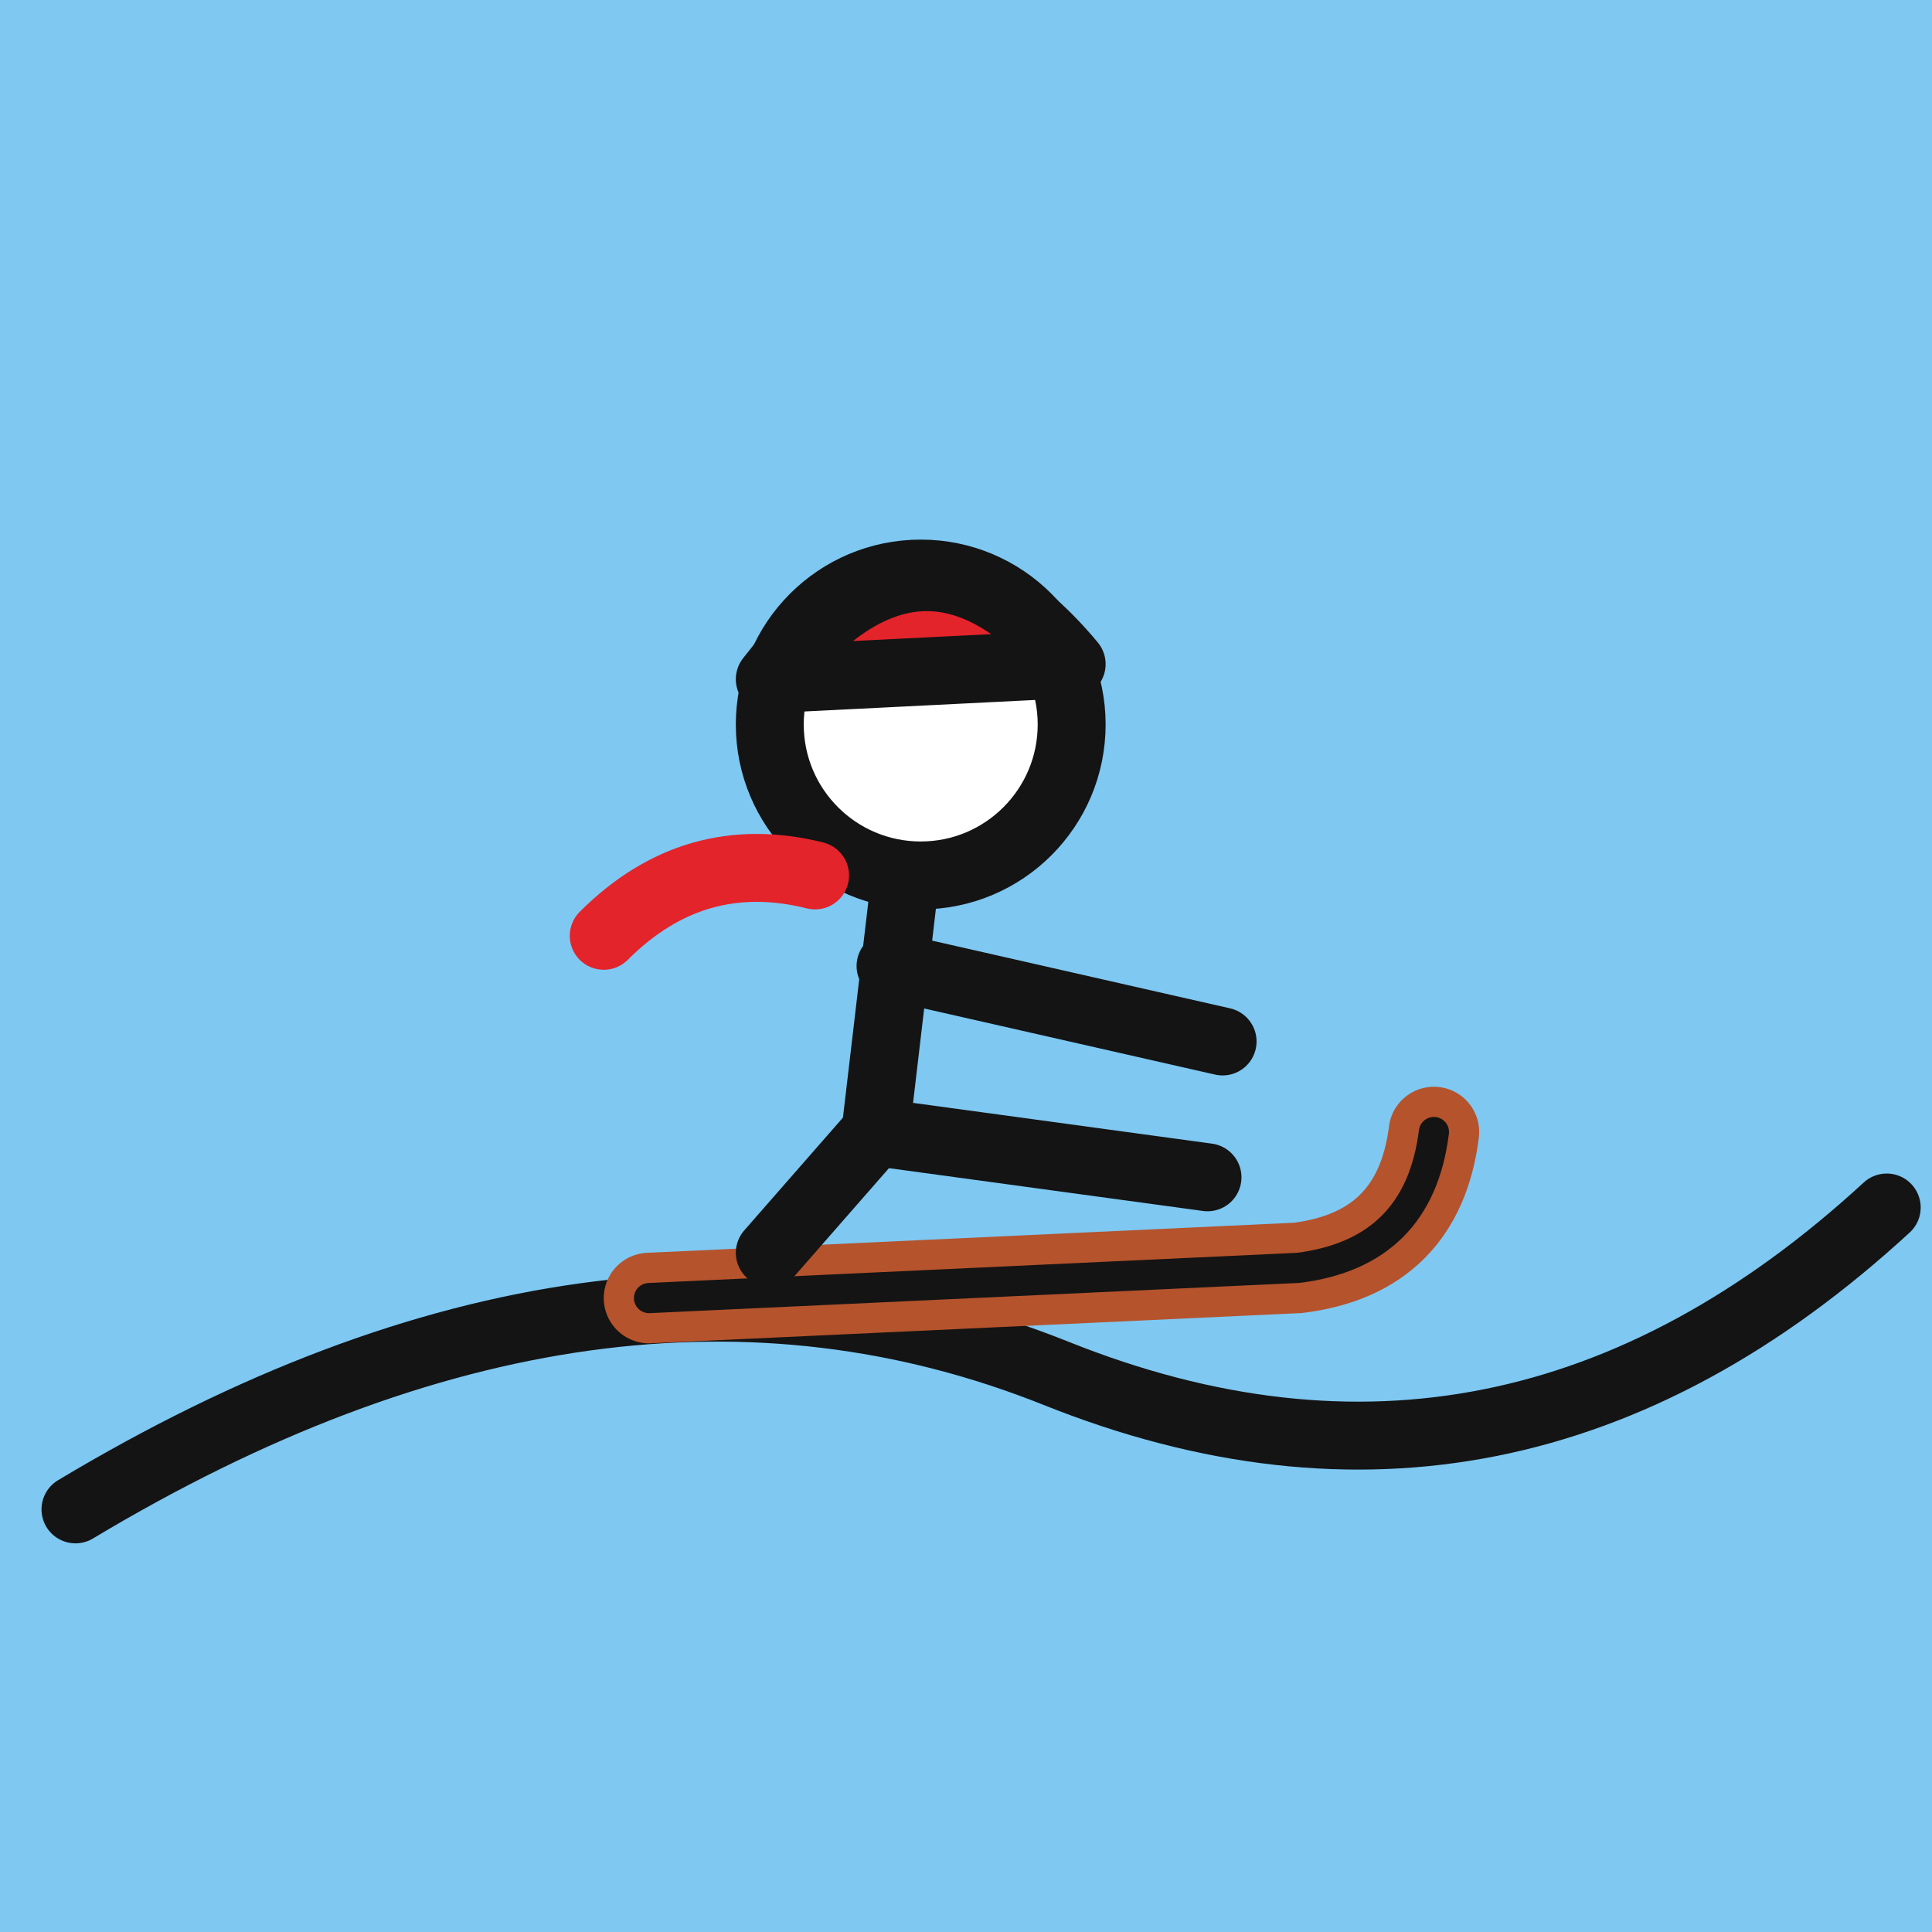
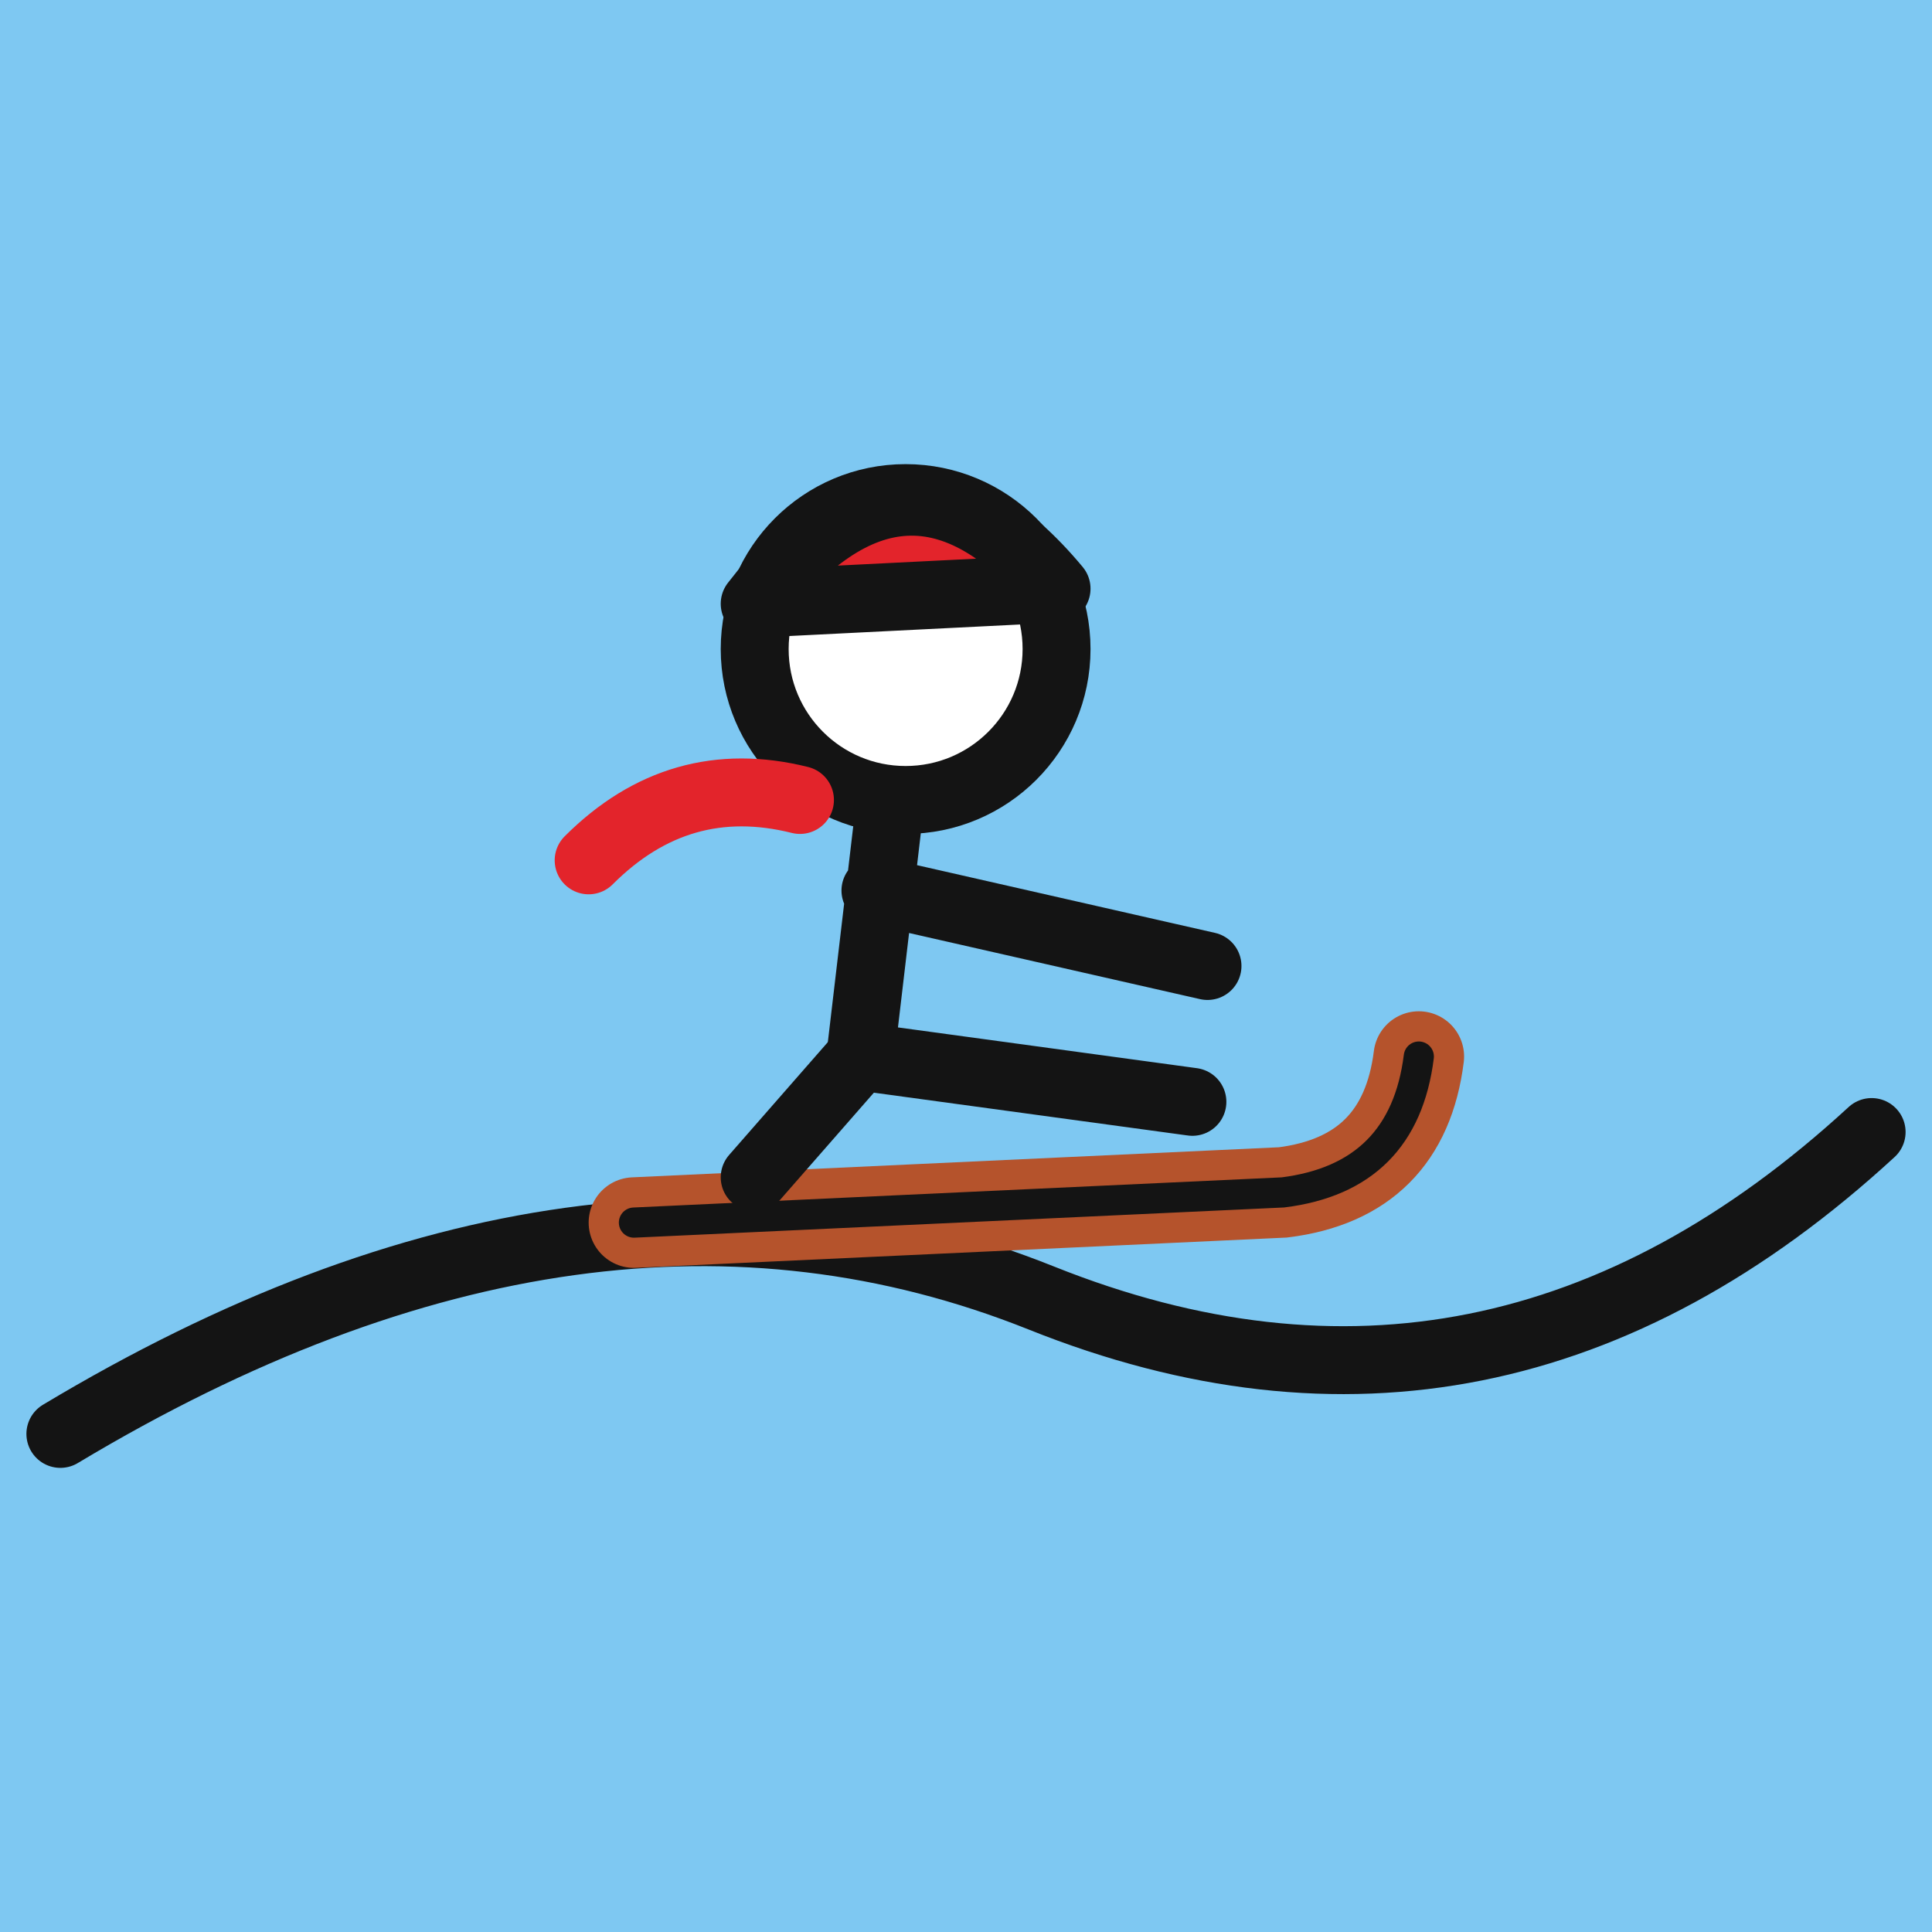
<svg xmlns="http://www.w3.org/2000/svg" viewBox="0 0 256 256">
  <rect width="256" height="256" fill="#7ec8f2" />
-   <path d="M10 200 Q80 158 140 182 T250 160" fill="none" stroke="#141414" stroke-width="9" stroke-linecap="round" />
-   <path d="M86 172 L172 168 Q188 166 190 150" fill="none" stroke="#b5532c" stroke-width="12" stroke-linecap="round" />
-   <path d="M86 172 L172 168 Q188 166 190 150" fill="none" stroke="#141414" stroke-width="4" stroke-linecap="round" />
-   <path d="M120 116 L116 150 L160 156 M118 128 L162 138" fill="none" stroke="#141414" stroke-width="9" stroke-linecap="round" stroke-linejoin="round" />
-   <path d="M116 150 L102 166" stroke="#141414" stroke-width="9" stroke-linecap="round" />
-   <circle cx="122" cy="96" r="20" fill="#fff" stroke="#141414" stroke-width="9" stroke-linejoin="round" stroke-linecap="round" />
-   <path d="M102 90 Q122 64 142 88 Z" fill="#e3242b" stroke="#141414" stroke-width="9" stroke-linejoin="round" stroke-linecap="round" />
-   <path d="M108 116 Q92 112 80 124" fill="none" stroke="#e3242b" stroke-width="9" stroke-linecap="round" />
+   <g transform="translate(128 128) scale(1) translate(-130.00 -138.00)">
+     <path d="M10 200 Q80 158 140 182 T250 160" fill="none" stroke="#141414" stroke-width="9" stroke-linecap="round" />
+     <path d="M86 172 L172 168 Q188 166 190 150" fill="none" stroke="#b5532c" stroke-width="12" stroke-linecap="round" />
+     <path d="M86 172 L172 168 Q188 166 190 150" fill="none" stroke="#141414" stroke-width="4" stroke-linecap="round" />
+     <path d="M120 116 L116 150 L160 156 M118 128 L162 138" fill="none" stroke="#141414" stroke-width="9" stroke-linecap="round" stroke-linejoin="round" />
+     <path d="M116 150 L102 166" stroke="#141414" stroke-width="9" stroke-linecap="round" />
+     <circle cx="122" cy="96" r="20" fill="#fff" stroke="#141414" stroke-width="9" stroke-linejoin="round" stroke-linecap="round" />
+     <path d="M102 90 Q122 64 142 88 Z" fill="#e3242b" stroke="#141414" stroke-width="9" stroke-linejoin="round" stroke-linecap="round" />
+     <path d="M108 116 Q92 112 80 124" fill="none" stroke="#e3242b" stroke-width="9" stroke-linecap="round" />
+   </g>
</svg>
